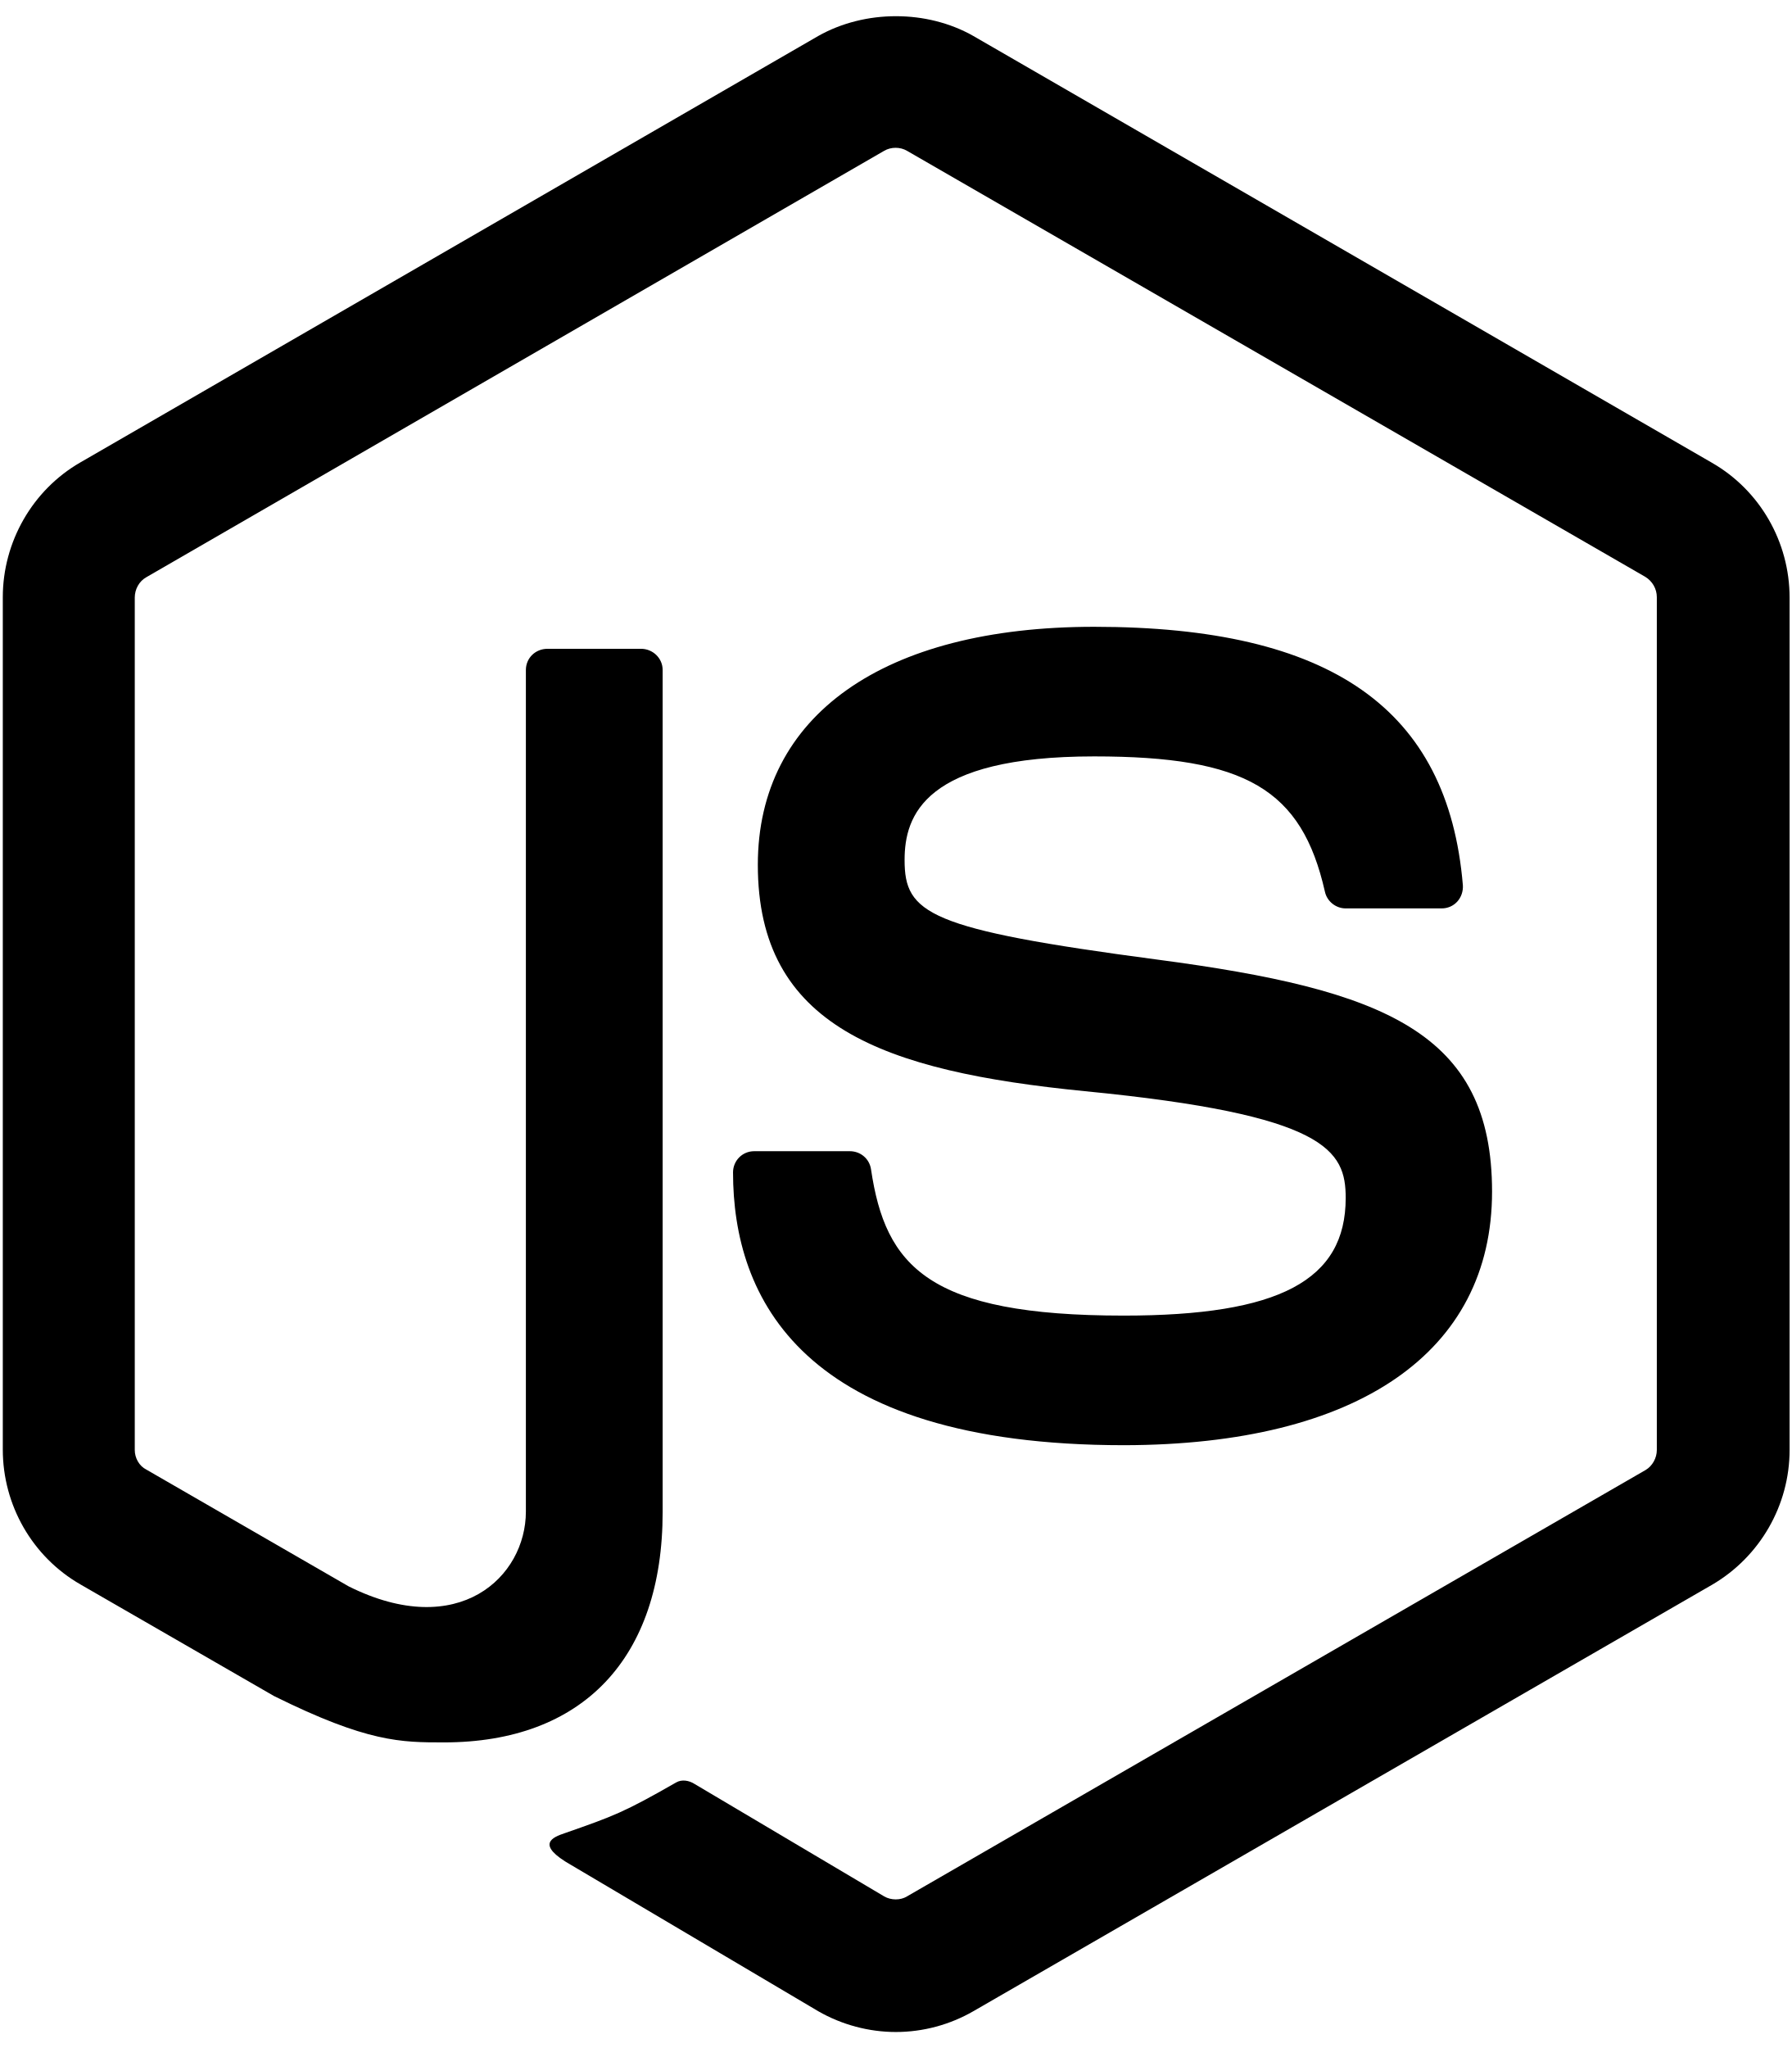
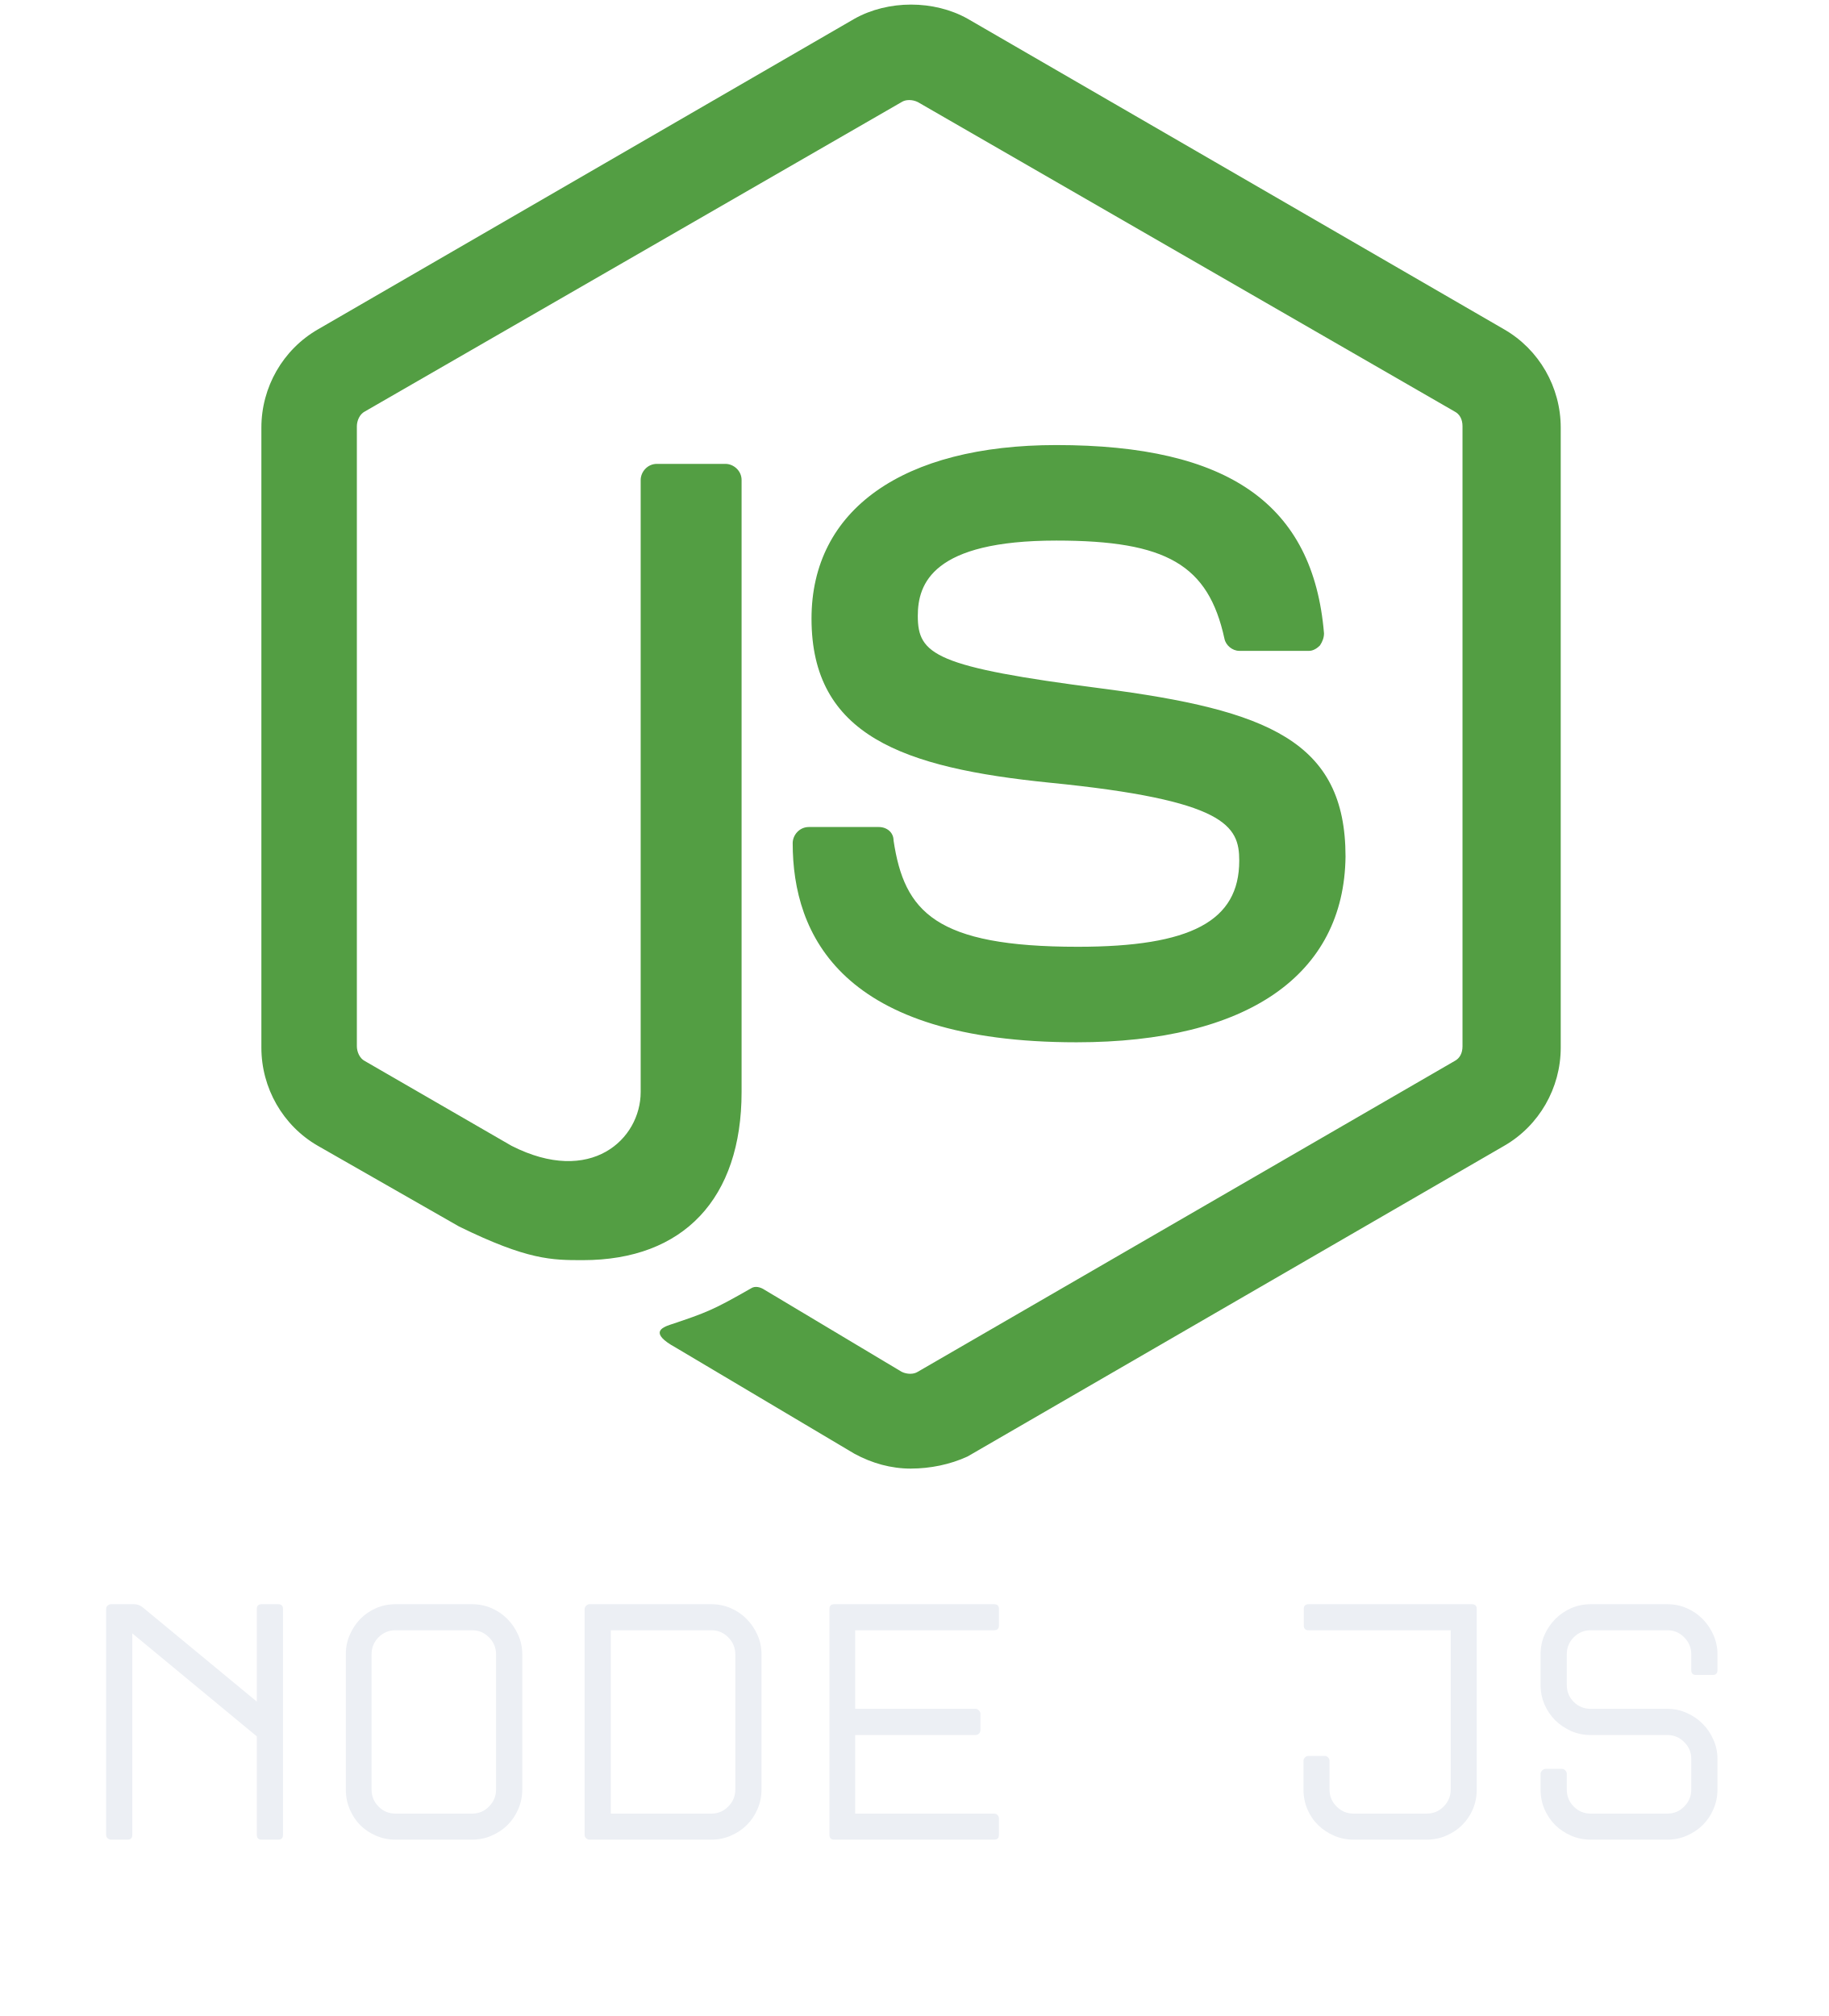
- <svg xmlns="http://www.w3.org/2000/svg" viewBox="0 0 448 512">
-   <path d="M224 508c-6.7 0-13.5-1.8-19.4-5.2l-61.7-36.5c-9.2-5.2-4.7-7-1.7-8 12.3-4.3 14.8-5.2 27.9-12.7 1.4-.8 3.2-.5 4.6.4l47.4 28.1c1.7 1 4.1 1 5.7 0l184.7-106.6c1.7-1 2.8-3 2.8-5V149.3c0-2.1-1.1-4-2.9-5.1L226.8 37.7c-1.7-1-4-1-5.7 0L36.6 144.3c-1.8 1-2.9 3-2.9 5.1v213.1c0 2 1.1 4 2.9 4.9l50.6 29.2c27.5 13.7 44.3-2.4 44.3-18.7V167.5c0-3 2.4-5.3 5.4-5.3h23.4c2.9 0 5.4 2.3 5.4 5.3V378c0 36.6-20 57.6-54.7 57.6-10.7 0-19.1 0-42.5-11.6l-48.4-27.9C8.1 389.2.7 376.3.7 362.4V149.3c0-13.8 7.4-26.8 19.4-33.7L204.6 9c11.7-6.6 27.2-6.6 38.8 0l184.7 106.7c12 6.9 19.4 19.8 19.4 33.7v213.1c0 13.8-7.4 26.7-19.4 33.7L243.4 502.8c-5.9 3.4-12.6 5.2-19.4 5.2zm149.1-210.1c0-39.9-27-50.5-83.7-58-57.4-7.6-63.2-11.5-63.2-24.9 0-11.1 4.9-25.9 47.4-25.9 37.9 0 51.9 8.2 57.7 33.8.5 2.4 2.7 4.2 5.2 4.2h24c1.5 0 2.9-.6 3.9-1.7s1.5-2.6 1.4-4.1c-3.7-44.1-33-64.6-92.2-64.6-52.7 0-84.1 22.2-84.1 59.5 0 40.4 31.3 51.6 81.8 56.6 60.5 5.9 65.2 14.8 65.2 26.7 0 20.6-16.6 29.4-55.5 29.4-48.9 0-59.6-12.3-63.2-36.6-.4-2.6-2.6-4.5-5.3-4.5h-23.9c-3 0-5.3 2.4-5.3 5.3 0 31.1 16.9 68.2 97.8 68.2 58.4-.1 92-23.2 92-63.4z" />
+ <svg xmlns="http://www.w3.org/2000/svg" width="253" zoomAndPan="magnify" viewBox="0 0 189.75 209.25" height="279" preserveAspectRatio="xMidYMid meet" version="1.0">
+   <defs>
+     <g />
+     <clipPath id="2252e9526d">
+       <path d="M 27 0 L 162 0 L 162 152.453 L 27 152.453 Z M 27 0 " clip-rule="nonzero" />
+     </clipPath>
+   </defs>
+   <g clip-path="url(#2252e9526d)">
+     <path fill="#539e43" d="M 94.559 152.434 C 92.461 152.434 90.508 151.875 88.695 150.898 L 70.125 139.867 C 67.336 138.336 68.73 137.777 69.566 137.496 C 73.336 136.238 74.035 135.961 77.945 133.727 C 78.363 133.445 78.922 133.59 79.34 133.867 L 93.578 142.383 C 94.137 142.66 94.836 142.66 95.258 142.383 L 150.957 110.137 C 151.516 109.855 151.793 109.297 151.793 108.598 L 151.793 44.238 C 151.793 43.543 151.516 42.984 150.957 42.703 L 95.258 10.594 C 94.699 10.316 94 10.316 93.578 10.594 L 37.879 42.703 C 37.32 42.984 37.039 43.684 37.039 44.242 L 37.039 108.598 C 37.039 109.156 37.32 109.859 37.879 110.137 L 53.094 118.93 C 61.332 123.117 66.496 118.234 66.496 113.344 L 66.496 49.824 C 66.496 48.988 67.195 48.148 68.172 48.148 L 75.293 48.148 C 76.129 48.148 76.969 48.848 76.969 49.824 L 76.969 113.344 C 76.969 124.375 70.965 130.797 60.492 130.797 C 57.281 130.797 54.77 130.797 47.648 127.305 L 32.992 118.93 C 29.359 116.84 27.129 112.93 27.129 108.742 L 27.129 44.383 C 27.129 40.191 29.359 36.285 32.992 34.191 L 88.695 1.941 C 92.184 -0.012 96.934 -0.012 100.422 1.941 L 156.125 34.191 C 159.754 36.285 161.988 40.191 161.988 44.383 L 161.988 108.738 C 161.988 112.926 159.754 116.836 156.125 118.926 L 100.422 151.176 C 98.609 152.016 96.512 152.43 94.559 152.43 Z M 111.73 108.184 C 87.297 108.184 82.273 97.008 82.273 87.516 C 82.273 86.68 82.969 85.84 83.949 85.84 L 91.207 85.84 C 92.047 85.84 92.742 86.398 92.742 87.238 C 93.855 94.637 97.07 98.27 111.867 98.27 C 123.594 98.27 128.621 95.613 128.621 89.332 C 128.621 85.703 127.227 83.047 108.941 81.238 C 93.719 79.699 84.227 76.348 84.227 64.207 C 84.227 52.895 93.719 46.195 109.637 46.195 C 127.504 46.195 136.301 52.336 137.418 65.738 C 137.418 66.16 137.277 66.574 136.996 66.996 C 136.719 67.277 136.301 67.555 135.879 67.555 L 128.621 67.555 C 127.926 67.555 127.227 66.996 127.086 66.297 C 125.414 58.621 121.082 56.109 109.637 56.109 C 96.793 56.109 95.258 60.574 95.258 63.926 C 95.258 67.973 97.07 69.23 114.383 71.465 C 131.555 73.699 139.652 76.906 139.652 88.91 C 139.512 101.195 129.457 108.184 111.73 108.184 Z M 111.73 108.184 " fill-opacity="1" fill-rule="nonzero" />
+   </g>
+   <g fill="#eceff4" fill-opacity="1">
+     <g transform="translate(7.780328, 190.9454)">
+       <g>
+         <path d="M 18.875 -0.5 L 18.875 -10.719 L 5.953 -21.406 L 5.953 -0.5 C 5.953 -0.164 5.785 0 5.453 0 L 3.734 0 C 3.617 0 3.504 -0.047 3.391 -0.141 C 3.285 -0.234 3.234 -0.352 3.234 -0.5 L 3.234 -23.938 C 3.234 -24.082 3.285 -24.203 3.391 -24.297 C 3.504 -24.391 3.617 -24.438 3.734 -24.438 L 6.125 -24.438 C 6.457 -24.438 6.754 -24.332 7.016 -24.125 L 18.875 -14.328 L 18.875 -23.938 C 18.875 -24.27 19.039 -24.438 19.375 -24.438 L 21.094 -24.438 C 21.426 -24.438 21.594 -24.27 21.594 -23.938 L 21.594 -0.5 C 21.594 -0.164 21.426 0 21.094 0 L 19.375 0 C 19.039 0 18.875 -0.164 18.875 -0.5 Z M 18.875 -0.5 " />
+       </g>
+     </g>
+   </g>
+   <g fill="#eceff4" fill-opacity="1">
+     <g transform="translate(32.61175, 190.9454)">
+       <g>
+         <path d="M 8.438 0 C 7.727 0 7.055 -0.133 6.422 -0.406 C 5.797 -0.676 5.25 -1.039 4.781 -1.5 C 4.32 -1.969 3.957 -2.52 3.688 -3.156 C 3.414 -3.801 3.281 -4.484 3.281 -5.203 L 3.281 -19.234 C 3.281 -19.953 3.414 -20.625 3.688 -21.25 C 3.957 -21.875 4.32 -22.426 4.781 -22.906 C 5.25 -23.383 5.797 -23.758 6.422 -24.031 C 7.055 -24.301 7.727 -24.438 8.438 -24.438 L 16.391 -24.438 C 17.098 -24.438 17.766 -24.301 18.391 -24.031 C 19.023 -23.758 19.578 -23.383 20.047 -22.906 C 20.523 -22.426 20.898 -21.875 21.172 -21.25 C 21.453 -20.625 21.594 -19.953 21.594 -19.234 L 21.594 -5.203 C 21.594 -4.484 21.453 -3.801 21.172 -3.156 C 20.898 -2.52 20.523 -1.969 20.047 -1.5 C 19.578 -1.039 19.023 -0.676 18.391 -0.406 C 17.766 -0.133 17.098 0 16.391 0 Z M 8.438 -21.734 C 7.75 -21.734 7.16 -21.488 6.672 -21 C 6.191 -20.508 5.953 -19.922 5.953 -19.234 L 5.953 -5.203 C 5.953 -4.516 6.191 -3.926 6.672 -3.438 C 7.16 -2.945 7.75 -2.703 8.438 -2.703 L 16.391 -2.703 C 17.078 -2.703 17.66 -2.945 18.141 -3.438 C 18.629 -3.926 18.875 -4.516 18.875 -5.203 L 18.875 -19.234 C 18.875 -19.922 18.629 -20.508 18.141 -21 C 17.66 -21.488 17.078 -21.734 16.391 -21.734 Z M 8.438 -21.734 " />
+       </g>
+     </g>
+   </g>
+   <g fill="#eceff4" fill-opacity="1">
+     <g transform="translate(57.44317, 190.9454)">
+       <g>
+         <path d="M 3.234 -0.5 L 3.234 -23.938 C 3.234 -24.062 3.285 -24.176 3.391 -24.281 C 3.504 -24.383 3.617 -24.438 3.734 -24.438 L 16.391 -24.438 C 17.098 -24.438 17.766 -24.301 18.391 -24.031 C 19.023 -23.758 19.578 -23.383 20.047 -22.906 C 20.523 -22.426 20.898 -21.875 21.172 -21.25 C 21.453 -20.625 21.594 -19.953 21.594 -19.234 L 21.594 -5.203 C 21.594 -4.484 21.453 -3.801 21.172 -3.156 C 20.898 -2.52 20.523 -1.969 20.047 -1.5 C 19.578 -1.039 19.023 -0.676 18.391 -0.406 C 17.766 -0.133 17.098 0 16.391 0 L 3.734 0 C 3.617 0 3.504 -0.047 3.391 -0.141 C 3.285 -0.234 3.234 -0.352 3.234 -0.5 Z M 5.953 -2.703 L 16.391 -2.703 C 17.078 -2.703 17.66 -2.945 18.141 -3.438 C 18.629 -3.926 18.875 -4.516 18.875 -5.203 L 18.875 -19.234 C 18.875 -19.922 18.629 -20.508 18.141 -21 C 17.66 -21.488 17.078 -21.734 16.391 -21.734 L 5.953 -21.734 Z M 5.953 -2.703 " />
+       </g>
+     </g>
+   </g>
+   <g fill="#eceff4" fill-opacity="1">
+     <g transform="translate(82.2746, 190.9454)">
+       <g>
+         <path d="M 3.812 -0.5 L 3.812 -23.938 C 3.812 -24.27 3.977 -24.438 4.312 -24.438 L 20.906 -24.438 C 21.238 -24.438 21.406 -24.27 21.406 -23.938 L 21.406 -22.234 C 21.406 -21.898 21.238 -21.734 20.906 -21.734 L 6.484 -21.734 L 6.484 -13.578 L 18.984 -13.578 C 19.109 -13.578 19.223 -13.52 19.328 -13.406 C 19.43 -13.301 19.484 -13.191 19.484 -13.078 L 19.484 -11.359 C 19.484 -11.223 19.43 -11.102 19.328 -11 C 19.223 -10.906 19.109 -10.859 18.984 -10.859 L 6.484 -10.859 L 6.484 -2.703 L 20.906 -2.703 C 21.051 -2.703 21.172 -2.648 21.266 -2.547 C 21.359 -2.441 21.406 -2.328 21.406 -2.203 L 21.406 -0.5 C 21.406 -0.164 21.238 0 20.906 0 L 4.312 0 C 3.977 0 3.812 -0.164 3.812 -0.5 Z M 3.812 -0.5 " />
+       </g>
+     </g>
+   </g>
+   <g fill="#eceff4" fill-opacity="1">
+     <g transform="translate(107.0704, 190.9454)">
+       <g />
+     </g>
+   </g>
+   <g fill="#eceff4" fill-opacity="1">
+     <g transform="translate(131.8662, 190.9454)">
+       <g>
+         <path d="M 3.422 -8.188 C 3.422 -8.312 3.473 -8.426 3.578 -8.531 C 3.68 -8.633 3.797 -8.688 3.922 -8.688 L 5.625 -8.688 C 5.77 -8.688 5.891 -8.633 5.984 -8.531 C 6.078 -8.426 6.125 -8.312 6.125 -8.188 L 6.125 -5.203 C 6.125 -4.516 6.367 -3.926 6.859 -3.438 C 7.348 -2.945 7.938 -2.703 8.625 -2.703 L 16.203 -2.703 C 16.898 -2.703 17.488 -2.945 17.969 -3.438 C 18.457 -3.926 18.703 -4.516 18.703 -5.203 L 18.703 -21.734 L 3.953 -21.734 C 3.617 -21.734 3.453 -21.898 3.453 -22.234 L 3.453 -23.938 C 3.453 -24.27 3.617 -24.438 3.953 -24.438 L 20.906 -24.438 C 21.238 -24.438 21.406 -24.27 21.406 -23.938 L 21.406 -5.203 C 21.406 -4.484 21.27 -3.801 21 -3.156 C 20.727 -2.52 20.352 -1.969 19.875 -1.5 C 19.406 -1.039 18.852 -0.676 18.219 -0.406 C 17.594 -0.133 16.922 0 16.203 0 L 8.625 0 C 7.906 0 7.234 -0.133 6.609 -0.406 C 5.984 -0.676 5.43 -1.039 4.953 -1.5 C 4.473 -1.969 4.098 -2.52 3.828 -3.156 C 3.555 -3.801 3.422 -4.484 3.422 -5.203 Z M 3.422 -8.188 " />
+       </g>
+     </g>
+   </g>
+   <g fill="#eceff4" fill-opacity="1">
+     <g transform="translate(156.662, 190.9454)">
+       <g>
+         <path d="M 3.234 -5.203 L 3.234 -6.844 C 3.234 -6.957 3.285 -7.066 3.391 -7.172 C 3.504 -7.285 3.617 -7.344 3.734 -7.344 L 5.453 -7.344 C 5.598 -7.344 5.719 -7.285 5.812 -7.172 C 5.906 -7.066 5.953 -6.957 5.953 -6.844 L 5.953 -5.203 C 5.953 -4.516 6.191 -3.926 6.672 -3.438 C 7.16 -2.945 7.75 -2.703 8.438 -2.703 L 16.391 -2.703 C 17.078 -2.703 17.66 -2.945 18.141 -3.438 C 18.629 -3.926 18.875 -4.516 18.875 -5.203 L 18.875 -8.375 C 18.875 -9.062 18.629 -9.645 18.141 -10.125 C 17.66 -10.613 17.078 -10.859 16.391 -10.859 L 8.438 -10.859 C 7.727 -10.859 7.055 -10.992 6.422 -11.266 C 5.797 -11.547 5.242 -11.914 4.766 -12.375 C 4.297 -12.844 3.922 -13.395 3.641 -14.031 C 3.367 -14.676 3.234 -15.352 3.234 -16.062 L 3.234 -19.234 C 3.234 -19.953 3.367 -20.625 3.641 -21.25 C 3.922 -21.875 4.297 -22.426 4.766 -22.906 C 5.242 -23.383 5.797 -23.758 6.422 -24.031 C 7.055 -24.301 7.727 -24.438 8.438 -24.438 L 16.391 -24.438 C 17.098 -24.438 17.766 -24.301 18.391 -24.031 C 19.023 -23.758 19.578 -23.383 20.047 -22.906 C 20.523 -22.426 20.898 -21.875 21.172 -21.25 C 21.453 -20.625 21.594 -19.953 21.594 -19.234 L 21.594 -17.594 C 21.594 -17.258 21.426 -17.094 21.094 -17.094 L 19.375 -17.094 C 19.039 -17.094 18.875 -17.258 18.875 -17.594 L 18.875 -19.234 C 18.875 -19.922 18.629 -20.508 18.141 -21 C 17.66 -21.488 17.078 -21.734 16.391 -21.734 L 8.438 -21.734 C 7.75 -21.734 7.16 -21.488 6.672 -21 C 6.191 -20.508 5.953 -19.922 5.953 -19.234 L 5.953 -16.062 C 5.953 -15.375 6.191 -14.785 6.672 -14.297 C 7.16 -13.816 7.75 -13.578 8.438 -13.578 L 16.391 -13.578 C 17.098 -13.578 17.766 -13.438 18.391 -13.156 C 19.023 -12.883 19.578 -12.508 20.047 -12.031 C 20.523 -11.562 20.898 -11.008 21.172 -10.375 C 21.453 -9.75 21.594 -9.082 21.594 -8.375 L 21.594 -5.203 C 21.594 -4.484 21.453 -3.801 21.172 -3.156 C 20.898 -2.52 20.523 -1.969 20.047 -1.5 C 19.578 -1.039 19.023 -0.676 18.391 -0.406 C 17.766 -0.133 17.098 0 16.391 0 L 8.438 0 C 7.727 0 7.055 -0.133 6.422 -0.406 C 5.797 -0.676 5.242 -1.039 4.766 -1.5 C 4.297 -1.969 3.922 -2.52 3.641 -3.156 C 3.367 -3.801 3.234 -4.484 3.234 -5.203 Z M 3.234 -5.203 " />
+       </g>
+     </g>
+   </g>
</svg>
